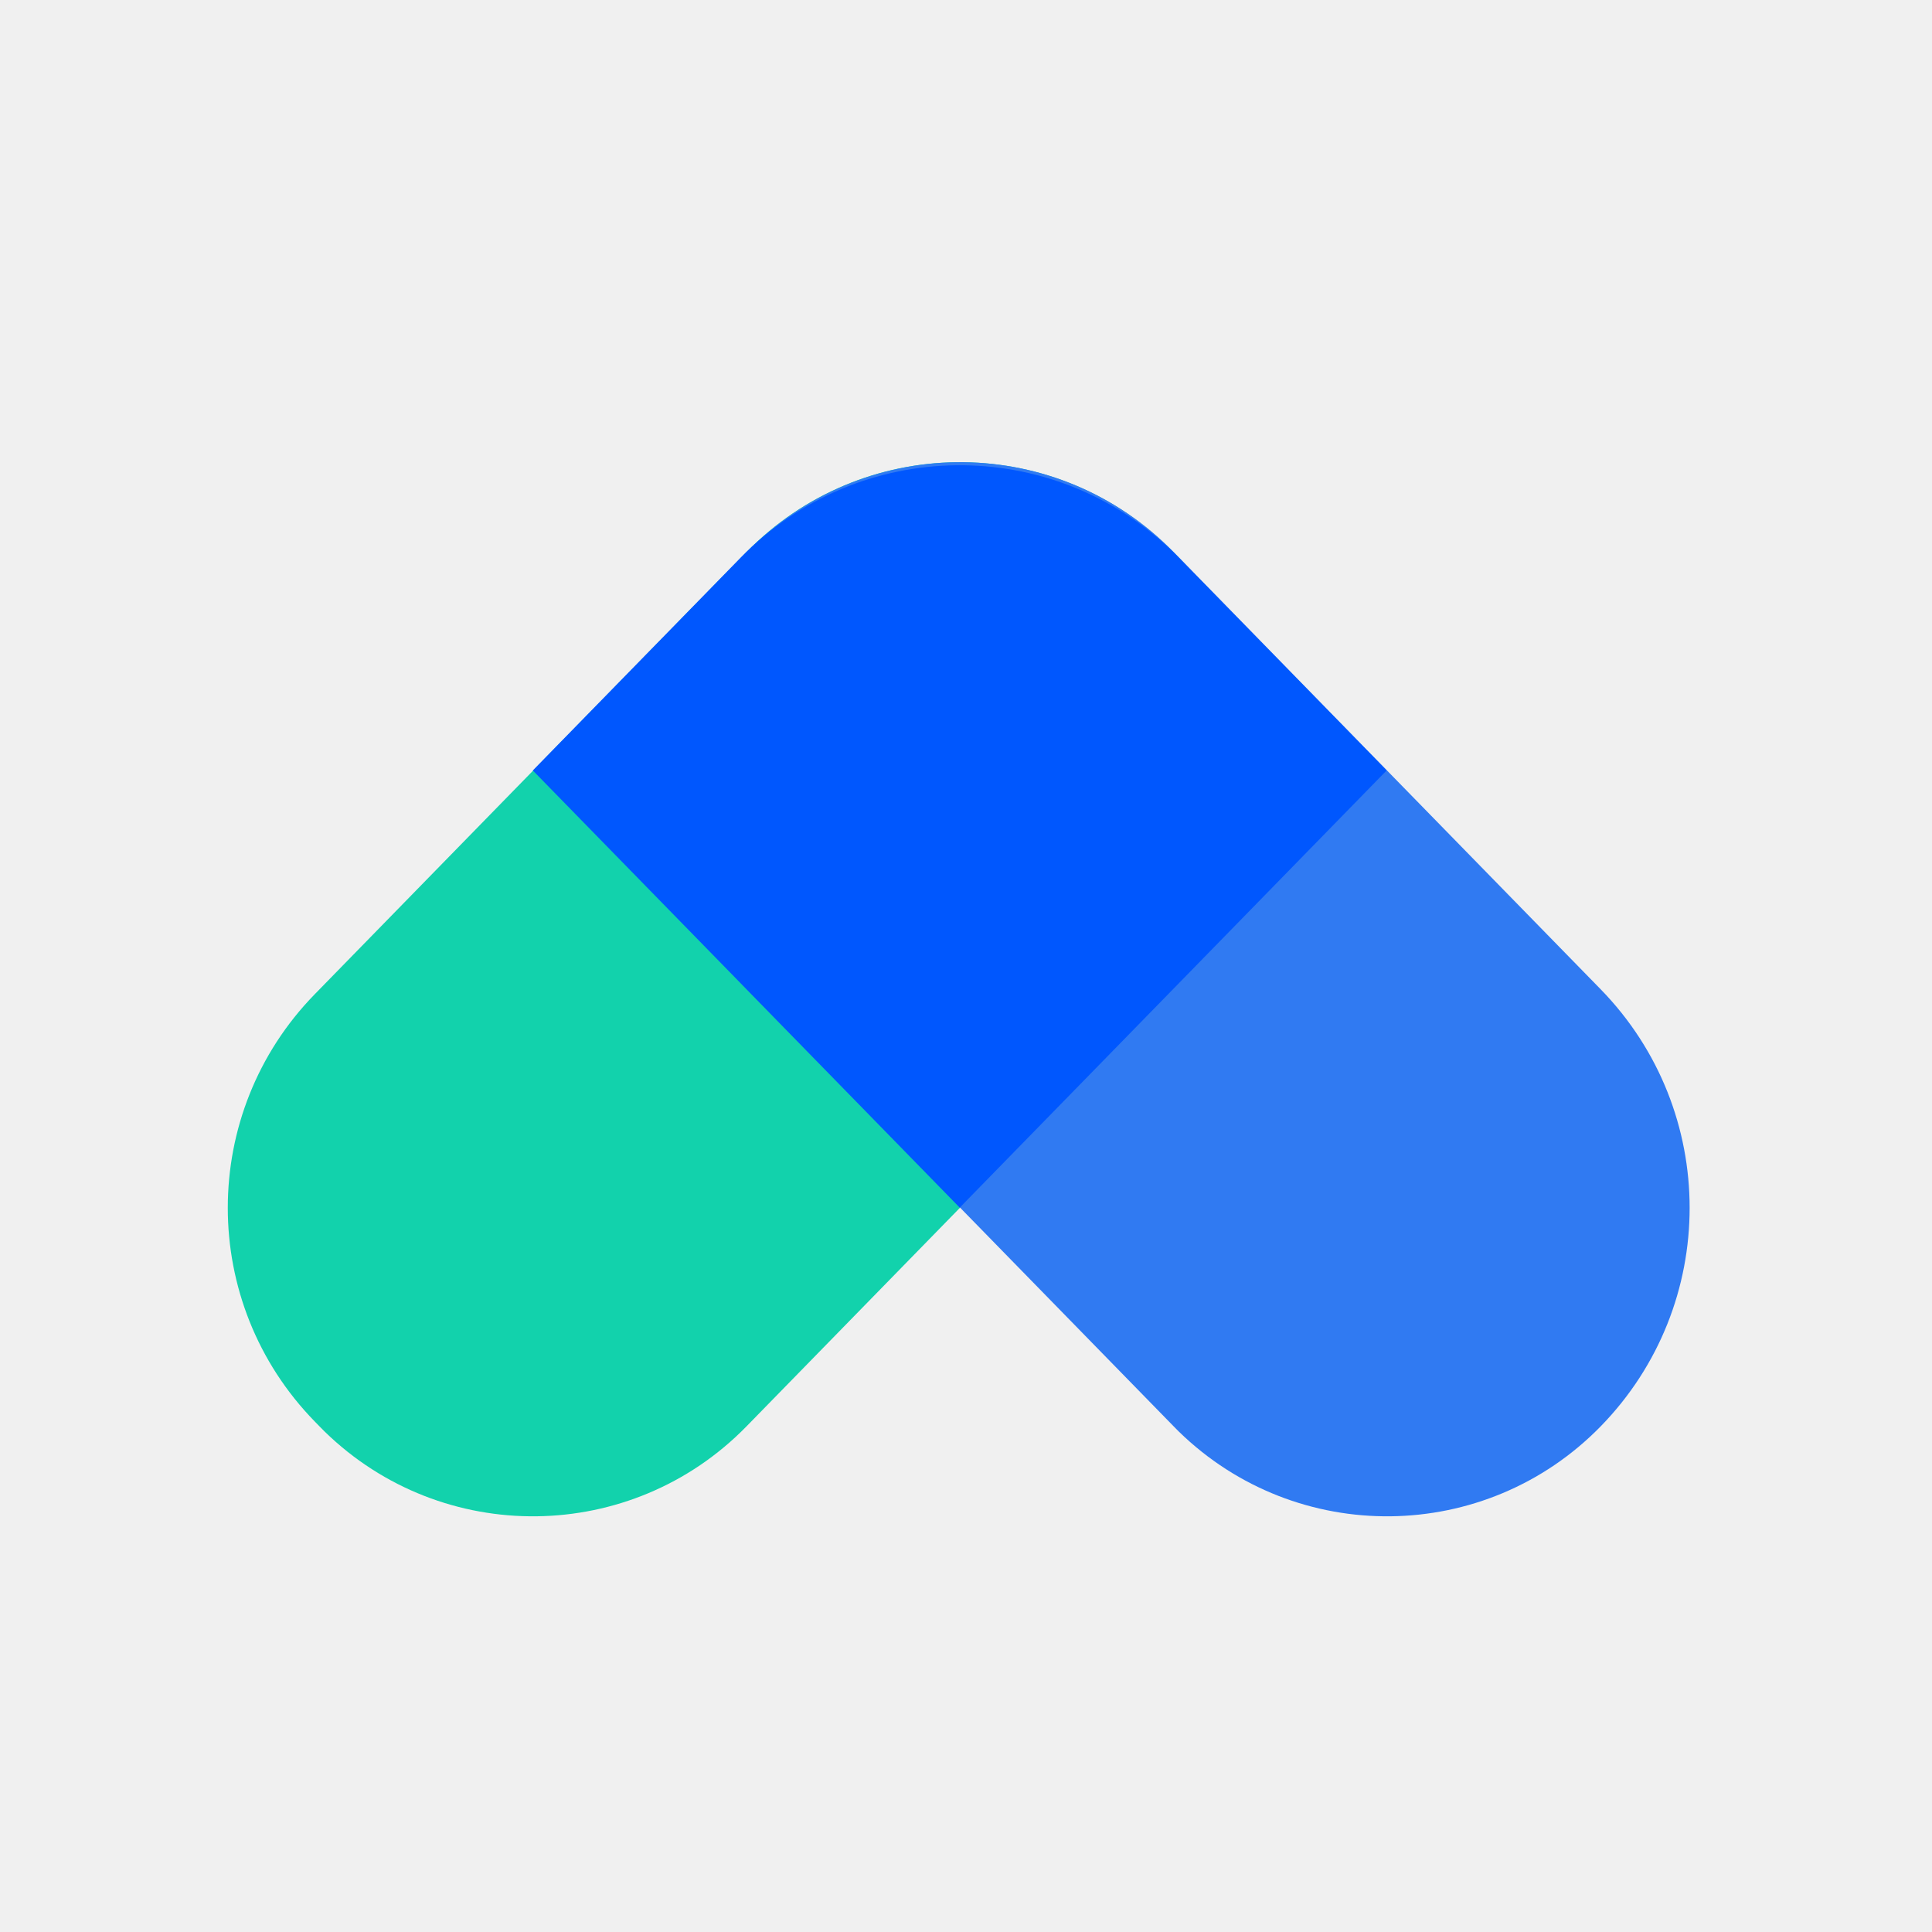
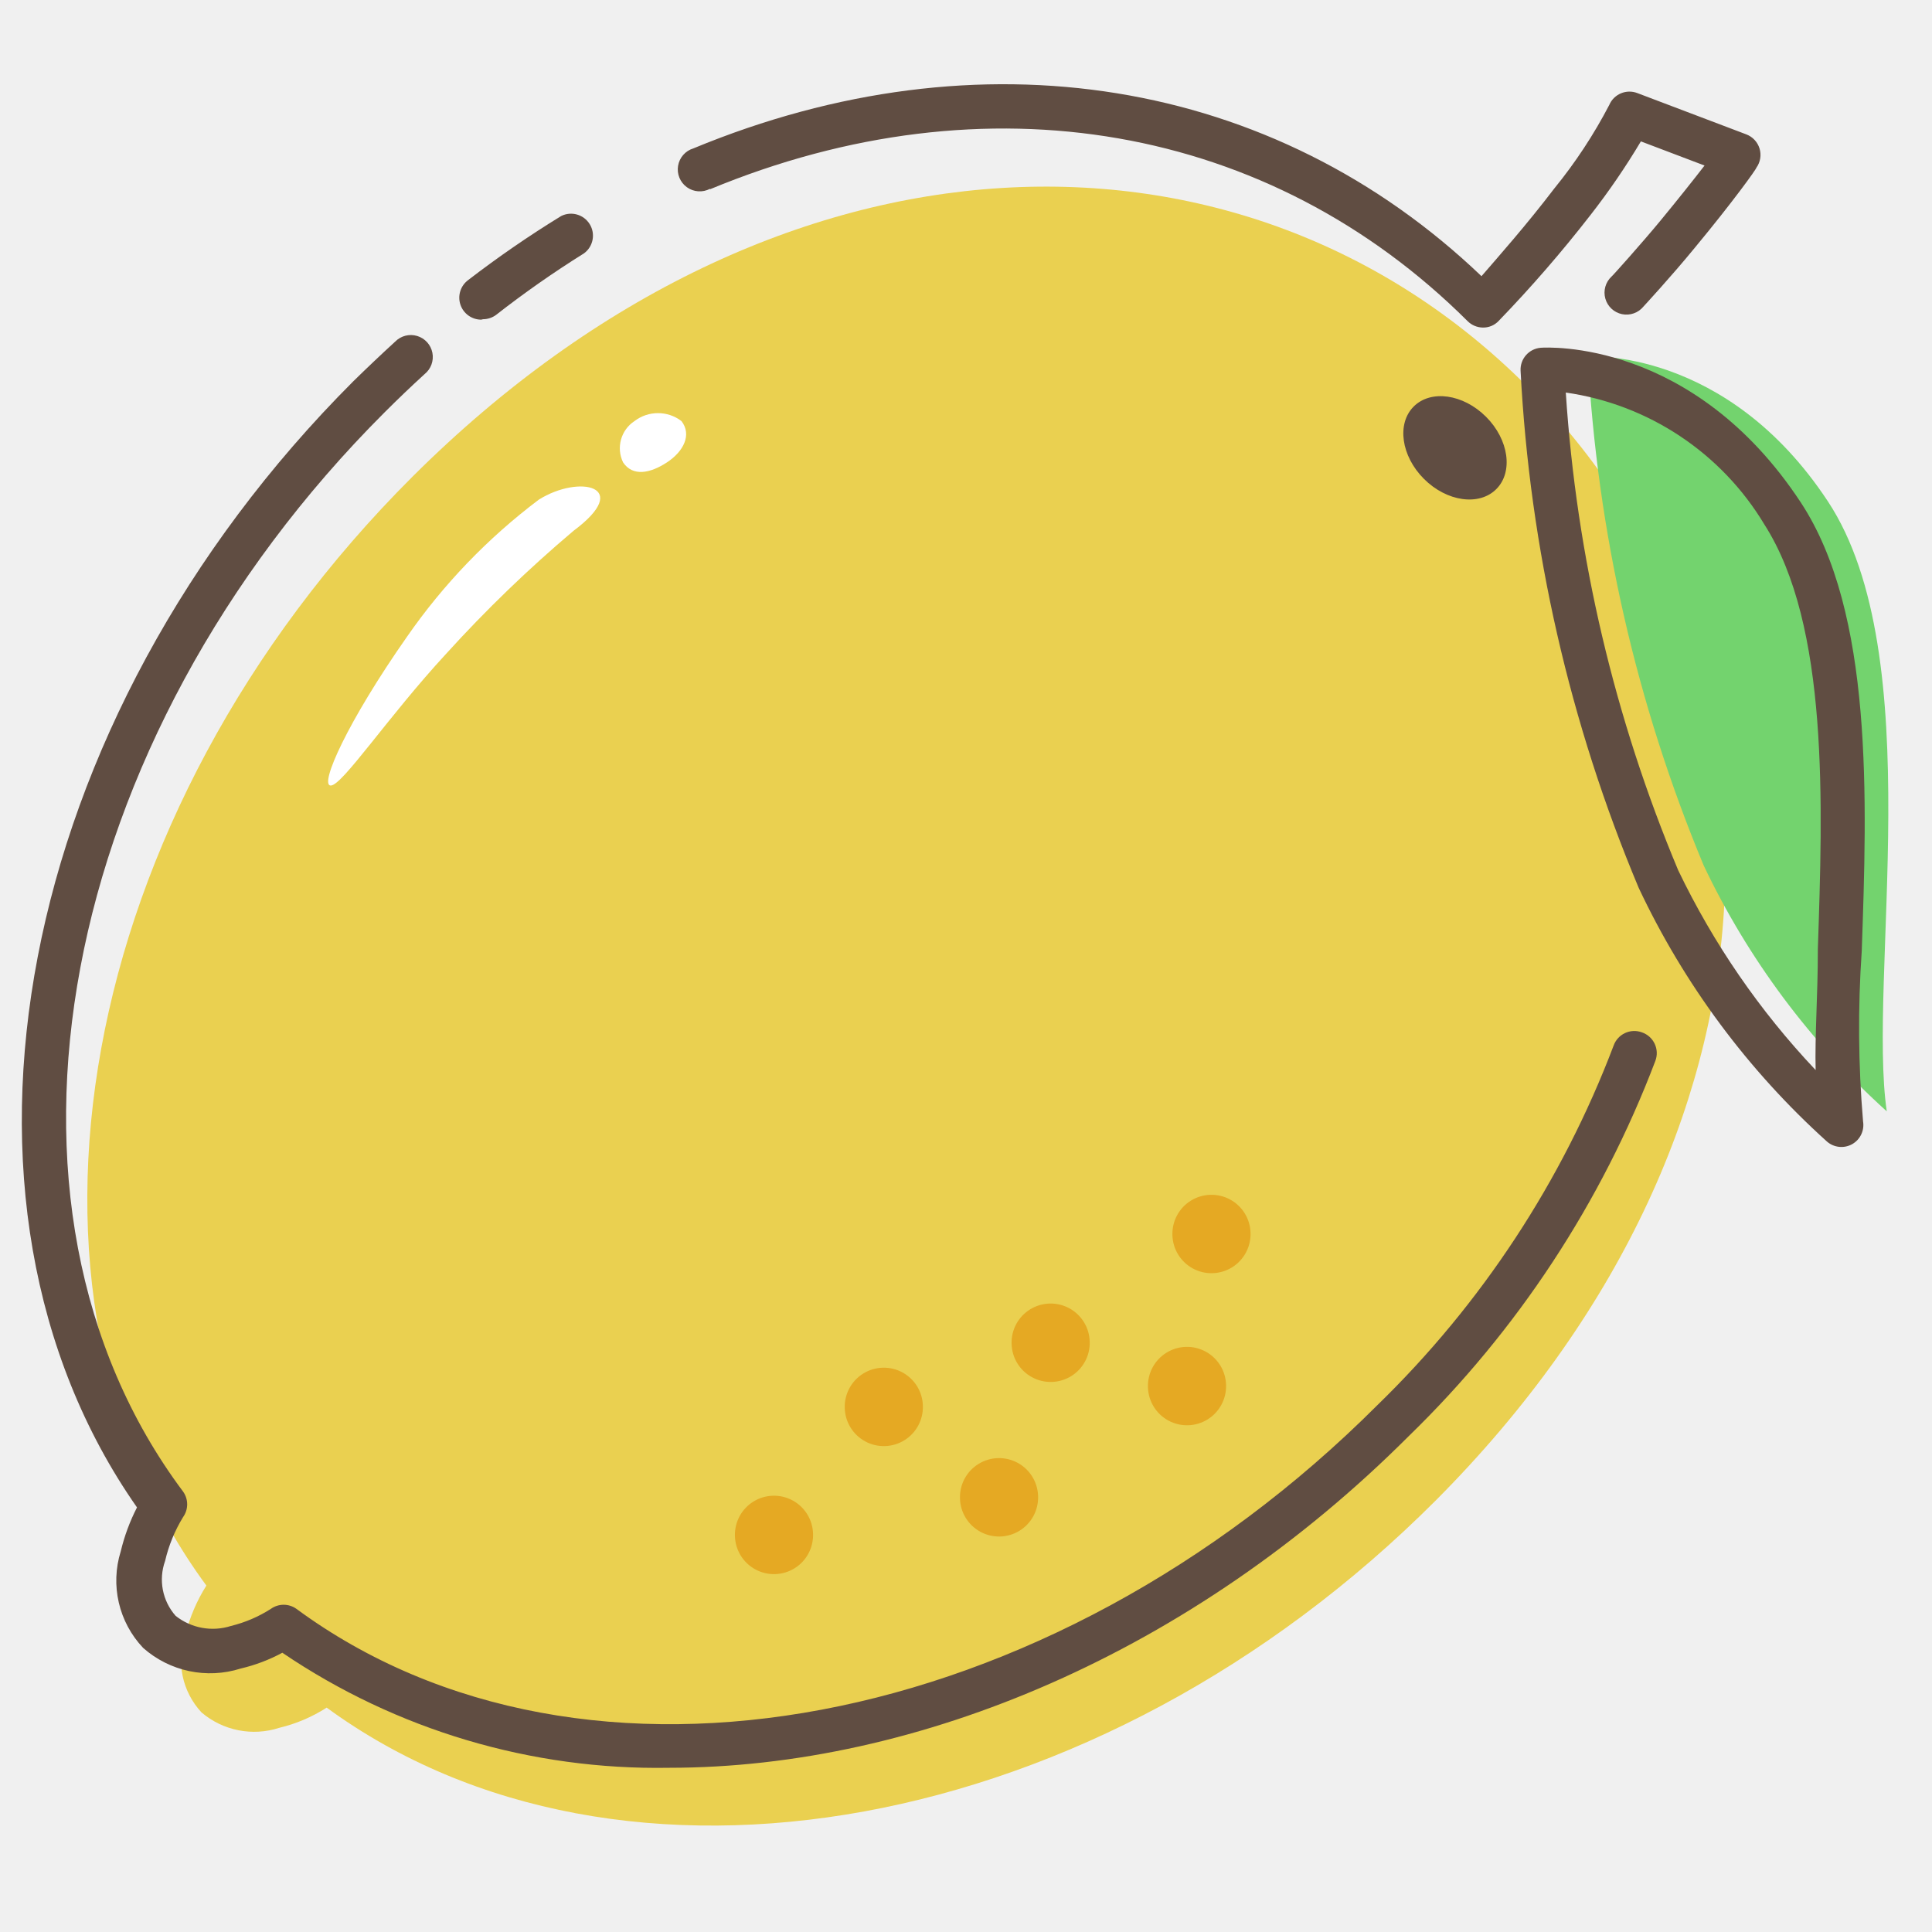
- <svg xmlns="http://www.w3.org/2000/svg" width="33" height="33" viewBox="0 0 33 33" fill="none">
-   <g clip-path="url(#clip0)">
-     <path fill-rule="evenodd" clip-rule="evenodd" d="M5.378 16.98L12.75 9.43C14.716 7.417 17.943 7.378 19.956 9.345C19.985 9.373 20.014 9.401 20.042 9.43L20.122 9.512C22.105 11.543 22.105 14.785 20.122 16.815L12.75 24.364C10.783 26.378 7.557 26.416 5.543 24.45C5.514 24.422 5.486 24.393 5.458 24.364L5.378 24.282C3.395 22.252 3.395 19.01 5.378 16.98Z" fill="#12D2AC" />
-     <path fill-rule="evenodd" clip-rule="evenodd" d="M20.048 9.43L27.34 16.897C29.367 18.974 29.367 22.288 27.34 24.364C25.373 26.378 22.147 26.416 20.133 24.45C20.105 24.422 20.076 24.393 20.048 24.364L12.756 16.897C10.728 14.821 10.728 11.507 12.756 9.43C14.722 7.417 17.949 7.378 19.962 9.345C19.991 9.373 20.02 9.402 20.048 9.43Z" fill="#307AF2" />
-     <path fill-rule="evenodd" clip-rule="evenodd" d="M20.132 9.522L23.685 13.16L16.393 20.627L9.101 13.16L12.654 9.522C14.671 7.457 17.979 7.417 20.044 9.434C20.074 9.463 20.103 9.492 20.132 9.522Z" fill="#0057FE" />
-   </g>
-   <defs>
-     <clipPath id="clip0">
-       <rect width="26" height="19" fill="white" transform="translate(3.5 7)" />
-     </clipPath>
-   </defs>
+ <svg xmlns="http://www.w3.org/2000/svg" t="1718010043599" class="icon" viewBox="0 0 1024 1024" version="1.1" p-id="1627" width="32" height="32">
+   <path d="M761.251 794.996C954.182 601.135 958.836 354.211 809.193 204.567s-395.636-146.153-590.429 47.942C38.633 432.175-4.887 685.149 109.382 840.378a89.135 89.135 0 0 0-11.171 26.298A40.495 40.495 0 0 0 106.822 907.636a43.055 43.055 0 0 0 41.193 8.145 81.455 81.455 0 0 0 25.135-10.705c155.229 113.571 408.669 69.818 588.102-110.08z" fill="#EAD050" p-id="1628" />
+   <path d="M754.716 253.816a30.953 23.273 45 1 0 32.913-32.913 30.953 23.273 45 1 0-32.913 32.913Z" fill="#604D42" p-id="1629" />
+   <path d="M841.542 188.975s73.309-5.12 127.302 76.8 20.945 253.44 31.185 323.258a415.884 415.884 0 0 1-97.047-130.327 814.545 814.545 0 0 1-61.44-269.731z" fill="#73D36E" p-id="1630" />
+   <path d="M468.441 745.684m-20.705 0.553a20.713 20.713 0 1 0 41.411-1.106 20.713 20.713 0 1 0-41.411 1.106Z" fill="#E5A923" p-id="1631" />
+   <path d="M629.138 734.645m-20.705 0.553a20.713 20.713 0 1 0 41.411-1.106 20.713 20.713 0 1 0-41.411 1.106Z" fill="#E5A923" p-id="1632" />
+   <path d="M529.51 793.61m-20.705 0.553a20.713 20.713 0 1 0 41.411-1.106 20.713 20.713 0 1 0-41.411 1.106Z" fill="#E5A923" p-id="1633" />
+   <path d="M410.232 813.541m-20.705 0.553a20.713 20.713 0 1 0 41.411-1.106 20.713 20.713 0 1 0-41.411 1.106Z" fill="#E5A923" p-id="1634" />
+   <path d="M556.869 711.684m-20.705 0.553a20.713 20.713 0 1 0 41.411-1.106 20.713 20.713 0 1 0-41.411 1.106Z" fill="#E5A923" p-id="1635" />
+   <path d="M642.105 654.041m-20.705 0.553a20.713 20.713 0 1 0 41.411-1.106 20.713 20.713 0 1 0-41.411 1.106Z" fill="#E5A923" p-id="1636" />
+   <path d="M285.556 264.844a317.673 317.673 0 0 0-69.818 72.611c-31.651 45.149-46.545 78.662-40.495 78.895s30.255-36.305 61.207-69.818a706.095 706.095 0 0 1 67.491-65.164c31.884-23.738 3.025-30.022-18.385-16.524zM361.193 223.185a20.48 20.48 0 0 0-24.902 0 17.222 17.222 0 0 0-6.051 21.876c5.12 7.68 14.429 5.818 23.273 0s13.265-14.662 7.68-21.876z" fill="#FFFFFF" p-id="1637" />
+   <path d="M376.32 100.305c146.618-60.742 296.727-34.444 401.455 69.818a11.636 11.636 0 0 0 8.145 3.491 11.171 11.171 0 0 0 8.378-3.491 687.942 687.942 0 0 0 48.64-56.087 378.647 378.647 0 0 0 26.764-39.098l33.745 12.8c-5.585 7.215-13.498 17.222-23.273 29.091S854.342 146.618 854.109 146.618a11.636 11.636 0 1 0 16.989 15.825s14.662-15.825 27.229-31.185c20.247-24.436 32.582-41.658 32.582-42.356a11.636 11.636 0 0 0-5.353-17.687l-57.716-21.876a11.636 11.636 0 0 0-14.895 6.284 260.887 260.887 0 0 1-29.091 44.218c-14.895 19.549-29.789 36.305-38.633 46.545C674.909 40.96 519.215 15.825 367.476 78.662a11.636 11.636 0 1 0 8.844 21.411zM256 169.193a11.636 11.636 0 0 0 6.982-2.327 539.462 539.462 0 0 1 46.545-32.582 11.636 11.636 0 0 0-12.102-19.782 567.855 567.855 0 0 0-49.338 33.978 11.636 11.636 0 0 0 6.982 20.945zM870.167 547.142a11.636 11.636 0 0 0-14.895 6.982A525.731 525.731 0 0 1 730.065 744.727c-174.08 174.08-420.305 220.393-572.975 107.985a11.636 11.636 0 0 0-13.498 0 69.818 69.818 0 0 1-21.178 9.076A31.651 31.651 0 0 1 93.091 856.436a29.091 29.091 0 0 1-5.585-29.091 78.429 78.429 0 0 1 9.542-23.273 11.636 11.636 0 0 0 0-13.498C-16.524 638.836 29.789 392.378 203.869 218.531q10.473-10.473 21.178-20.247A11.636 11.636 0 1 0 209.455 181.062q-11.171 10.24-22.109 20.945C7.68 381.673-40.96 636.742 72.611 798.953a104.029 104.029 0 0 0-8.611 23.273 51.898 51.898 0 0 0 11.869 51.2 53.527 53.527 0 0 0 51.665 10.938 89.135 89.135 0 0 0 22.109-8.378 354.211 354.211 0 0 0 205.033 60.975c132.189 0 277.411-61.207 391.913-175.709a548.771 548.771 0 0 0 130.793-198.982 11.636 11.636 0 0 0-7.215-15.127zM986.764 504.087c2.793-79.825 6.284-179.2-32.349-237.847-57.018-86.575-134.516-82.153-137.775-81.92a11.636 11.636 0 0 0-10.705 12.102 816.64 816.64 0 0 0 62.604 274.153A424.029 424.029 0 0 0 968.378 605.091a11.636 11.636 0 0 0 19.084-10.705 586.24 586.24 0 0 1-0.698-90.298z m-23.273 0c0 23.273-1.629 44.684-1.164 63.069a416.349 416.349 0 0 1-72.844-105.891 787.316 787.316 0 0 1-59.578-253.207 147.084 147.084 0 0 1 105.193 69.818c34.444 53.76 30.953 148.945 28.393 225.28z" fill="#604D42" p-id="1638" />
</svg>
